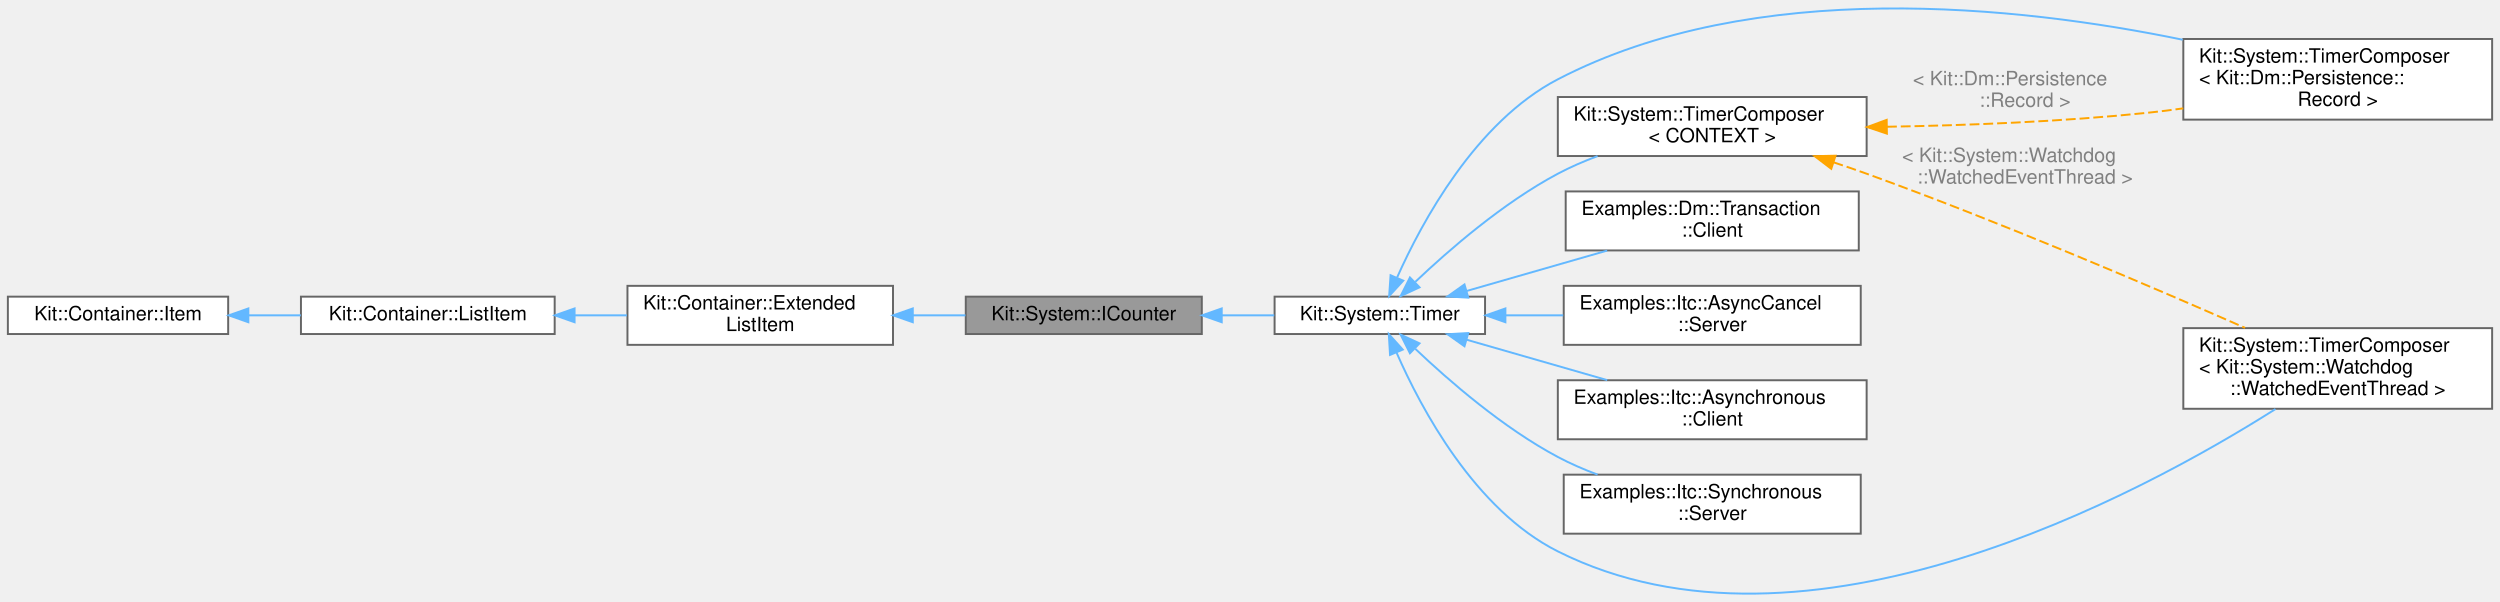
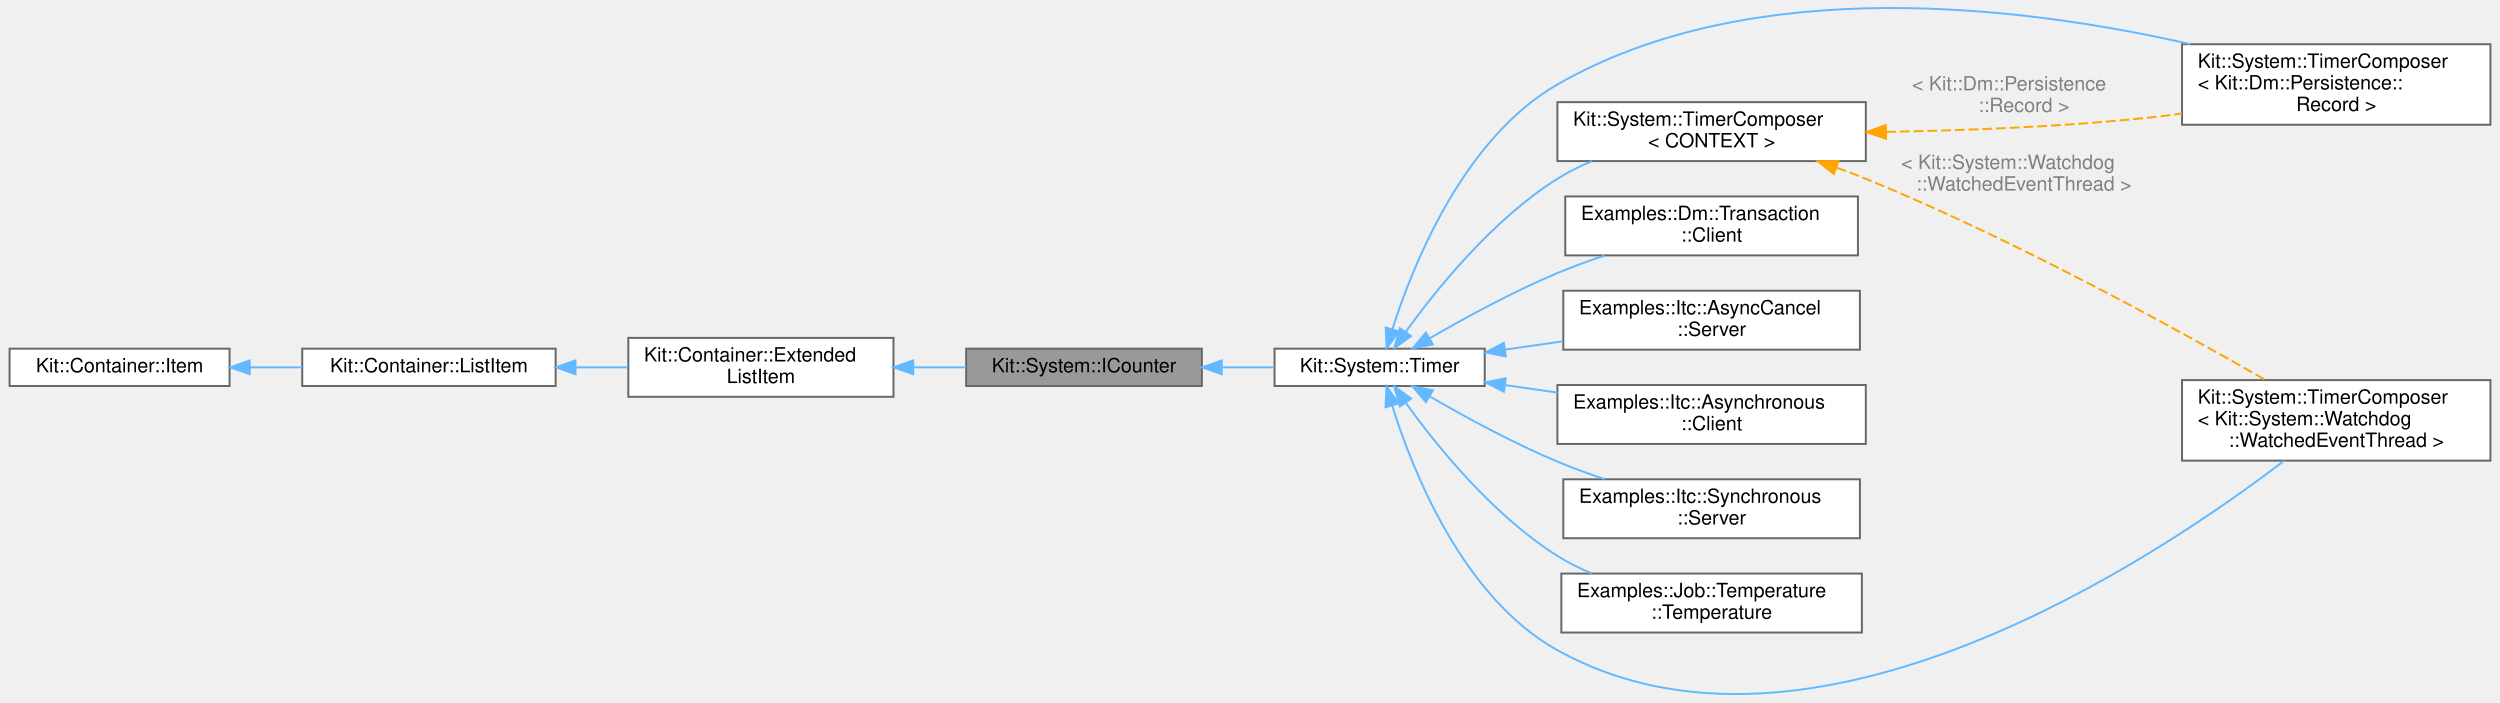
- <svg xmlns="http://www.w3.org/2000/svg" xmlns:xlink="http://www.w3.org/1999/xlink" width="1271pt" height="306pt" viewBox="0.00 0.00 1271.00 306.00">
-   <g id="graph0" class="graph" transform="scale(1 1) rotate(0) translate(4 302)">
+ <svg xmlns="http://www.w3.org/2000/svg" xmlns:xlink="http://www.w3.org/1999/xlink" width="1271pt" height="357pt" viewBox="0.00 0.00 1271.00 357.49">
+   <g id="graph0" class="graph" transform="scale(1 1) rotate(0) translate(4 353.49)">
    <g id="Node000001" class="node">
      <g id="a_Node000001">
        <a xlink:title="This abstract class defines the call-back interface for a Counter object.">
-           <polygon fill="#999999" stroke="#666666" points="607,-151.18 487,-151.18 487,-132.18 607,-132.18 607,-151.18" />
-           <text text-anchor="middle" x="547" y="-139.18" font-family="Helvetica,sans-Serif" font-size="10.00">Kit::System::ICounter</text>
+           <polygon fill="#999999" stroke="#666666" points="607,-175.98 487,-175.98 487,-156.98 607,-156.98 607,-175.98" />
+           <text text-anchor="middle" x="547" y="-163.98" font-family="Helvetica,sans-Serif" font-size="10.00">Kit::System::ICounter</text>
        </a>
      </g>
    </g>
    <g id="Node000005" class="node">
      <g id="a_Node000005">
        <a xlink:href="class_kit_1_1_system_1_1_timer.html" target="_top" xlink:title="This mostly concrete interface defines the operations that can be performed on a software timer.">
-           <polygon fill="white" stroke="#666666" points="751,-151.18 644,-151.18 644,-132.18 751,-132.18 751,-151.18" />
-           <text text-anchor="middle" x="697.5" y="-139.18" font-family="Helvetica,sans-Serif" font-size="10.00">Kit::System::Timer</text>
+           <polygon fill="white" stroke="#666666" points="751,-175.98 644,-175.98 644,-156.98 751,-156.98 751,-175.98" />
+           <text text-anchor="middle" x="697.5" y="-163.98" font-family="Helvetica,sans-Serif" font-size="10.00">Kit::System::Timer</text>
        </a>
      </g>
    </g>
    <g id="edge4_Node000001_Node000005" class="edge">
      <g id="a_edge4_Node000001_Node000005">
        <a xlink:title=" ">
-           <path fill="none" stroke="#63b8ff" d="M617.17,-141.68C626.13,-141.68 635.2,-141.68 643.83,-141.68" />
-           <polygon fill="#63b8ff" stroke="#63b8ff" points="617.12,-138.18 607.12,-141.68 617.12,-145.18 617.12,-138.18" />
+           <path fill="none" stroke="#63b8ff" d="M617.17,-166.48C626.13,-166.48 635.2,-166.48 643.83,-166.48" />
+           <polygon fill="#63b8ff" stroke="#63b8ff" points="617.12,-162.98 607.12,-166.48 617.12,-169.98 617.12,-162.98" />
        </a>
      </g>
    </g>
    <g id="Node000002" class="node">
      <g id="a_Node000002">
        <a xlink:href="class_kit_1_1_container_1_1_extended_list_item.html" target="_top" xlink:title="This class is used by the Container classes to implement a various types of DOUBLY linked containers.">
-           <polygon fill="white" stroke="#666666" points="450,-156.68 315,-156.68 315,-126.68 450,-126.68 450,-156.68" />
-           <text text-anchor="start" x="323" y="-144.68" font-family="Helvetica,sans-Serif" font-size="10.00">Kit::Container::Extended</text>
-           <text text-anchor="middle" x="382.5" y="-133.68" font-family="Helvetica,sans-Serif" font-size="10.00">ListItem</text>
+           <polygon fill="white" stroke="#666666" points="450,-181.48 315,-181.48 315,-151.48 450,-151.48 450,-181.48" />
+           <text text-anchor="start" x="323" y="-169.48" font-family="Helvetica,sans-Serif" font-size="10.00">Kit::Container::Extended</text>
+           <text text-anchor="middle" x="382.5" y="-158.48" font-family="Helvetica,sans-Serif" font-size="10.00">ListItem</text>
        </a>
      </g>
    </g>
    <g id="edge1_Node000001_Node000002" class="edge">
      <g id="a_edge1_Node000001_Node000002">
        <a xlink:title=" ">
-           <path fill="none" stroke="#63b8ff" d="M460.14,-141.68C469.11,-141.68 478.15,-141.68 486.84,-141.68" />
-           <polygon fill="#63b8ff" stroke="#63b8ff" points="460.06,-138.18 450.06,-141.68 460.06,-145.18 460.06,-138.18" />
+           <path fill="none" stroke="#63b8ff" d="M460.14,-166.48C469.11,-166.48 478.15,-166.48 486.84,-166.48" />
+           <polygon fill="#63b8ff" stroke="#63b8ff" points="460.06,-162.98 450.06,-166.48 460.06,-169.98 460.06,-162.98" />
        </a>
      </g>
    </g>
    <g id="Node000003" class="node">
      <g id="a_Node000003">
        <a xlink:href="class_kit_1_1_container_1_1_list_item.html" target="_top" xlink:title="This class is used by the Container classes to implement a various types of linked lists containers.">
-           <polygon fill="white" stroke="#666666" points="278,-151.18 149,-151.18 149,-132.18 278,-132.18 278,-151.18" />
-           <text text-anchor="middle" x="213.5" y="-139.18" font-family="Helvetica,sans-Serif" font-size="10.00">Kit::Container::ListItem</text>
+           <polygon fill="white" stroke="#666666" points="278,-175.98 149,-175.98 149,-156.98 278,-156.98 278,-175.98" />
+           <text text-anchor="middle" x="213.5" y="-163.98" font-family="Helvetica,sans-Serif" font-size="10.00">Kit::Container::ListItem</text>
        </a>
      </g>
    </g>
    <g id="edge2_Node000002_Node000003" class="edge">
      <g id="a_edge2_Node000002_Node000003">
        <a xlink:title=" ">
-           <path fill="none" stroke="#63b8ff" d="M288.34,-141.68C297.12,-141.68 306.05,-141.68 314.73,-141.68" />
-           <polygon fill="#63b8ff" stroke="#63b8ff" points="288.11,-138.18 278.11,-141.68 288.11,-145.18 288.11,-138.18" />
+           <path fill="none" stroke="#63b8ff" d="M288.34,-166.48C297.12,-166.48 306.05,-166.48 314.73,-166.48" />
+           <polygon fill="#63b8ff" stroke="#63b8ff" points="288.11,-162.98 278.11,-166.48 288.11,-169.98 288.11,-162.98" />
        </a>
      </g>
    </g>
    <g id="Node000004" class="node">
      <g id="a_Node000004">
        <a xlink:href="class_kit_1_1_container_1_1_item.html" target="_top" xlink:title="This class is used by the Intrusive Container classes to enforce the semantic and item/element can be...">
-           <polygon fill="white" stroke="#666666" points="112,-151.18 0,-151.18 0,-132.18 112,-132.18 112,-151.18" />
-           <text text-anchor="middle" x="56" y="-139.18" font-family="Helvetica,sans-Serif" font-size="10.00">Kit::Container::Item</text>
+           <polygon fill="white" stroke="#666666" points="112,-175.98 0,-175.98 0,-156.98 112,-156.98 112,-175.98" />
+           <text text-anchor="middle" x="56" y="-163.98" font-family="Helvetica,sans-Serif" font-size="10.00">Kit::Container::Item</text>
        </a>
      </g>
    </g>
    <g id="edge3_Node000003_Node000004" class="edge">
      <g id="a_edge3_Node000003_Node000004">
        <a xlink:title=" ">
-           <path fill="none" stroke="#63b8ff" d="M122.43,-141.68C131.2,-141.68 140.19,-141.68 148.93,-141.68" />
-           <polygon fill="#63b8ff" stroke="#63b8ff" points="122.26,-138.18 112.26,-141.68 122.26,-145.18 122.26,-138.18" />
+           <path fill="none" stroke="#63b8ff" d="M122.43,-166.48C131.2,-166.48 140.19,-166.48 148.93,-166.48" />
+           <polygon fill="#63b8ff" stroke="#63b8ff" points="122.26,-162.98 112.26,-166.48 122.26,-169.98 122.26,-162.98" />
        </a>
      </g>
    </g>
    <g id="Node000006" class="node">
      <g id="a_Node000006">
        <a xlink:href="class_kit_1_1_system_1_1_timer_composer.html" target="_top" xlink:title=" ">
-           <polygon fill="white" stroke="#666666" points="1263,-282.18 1106,-282.18 1106,-241.18 1263,-241.18 1263,-282.18" />
-           <text text-anchor="start" x="1114" y="-270.18" font-family="Helvetica,sans-Serif" font-size="10.00">Kit::System::TimerComposer</text>
-           <text text-anchor="start" x="1114" y="-259.18" font-family="Helvetica,sans-Serif" font-size="10.00">&lt; Kit::Dm::Persistence::</text>
-           <text text-anchor="middle" x="1184.5" y="-248.18" font-family="Helvetica,sans-Serif" font-size="10.00">Record &gt;</text>
+           <polygon fill="white" stroke="#666666" points="1263,-330.98 1106,-330.98 1106,-289.98 1263,-289.98 1263,-330.98" />
+           <text text-anchor="start" x="1114" y="-318.98" font-family="Helvetica,sans-Serif" font-size="10.00">Kit::System::TimerComposer</text>
+           <text text-anchor="start" x="1114" y="-307.98" font-family="Helvetica,sans-Serif" font-size="10.00">&lt; Kit::Dm::Persistence::</text>
+           <text text-anchor="middle" x="1184.5" y="-296.98" font-family="Helvetica,sans-Serif" font-size="10.00">Record &gt;</text>
        </a>
      </g>
    </g>
    <g id="edge5_Node000005_Node000006" class="edge">
      <g id="a_edge5_Node000005_Node000006">
        <a xlink:title=" ">
-           <path fill="none" stroke="#63b8ff" d="M706.32,-161.01C718.83,-189.04 746.28,-240 788,-261.68 887.92,-313.6 1022.13,-299 1105.69,-281.8" />
-           <polygon fill="#63b8ff" stroke="#63b8ff" points="709.4,-159.31 702.25,-151.49 702.96,-162.06 709.4,-159.31" />
+           <path fill="none" stroke="#63b8ff" d="M703.97,-185.84C714.31,-218.32 740.08,-282.94 788,-310.48 887.72,-367.79 1026.26,-350.1 1110.13,-331.03" />
+           <polygon fill="#63b8ff" stroke="#63b8ff" points="707.29,-184.72 701.05,-176.16 700.59,-186.74 707.29,-184.72" />
        </a>
      </g>
    </g>
    <g id="Node000007" class="node">
      <g id="a_Node000007">
        <a xlink:href="class_kit_1_1_system_1_1_timer_composer.html" target="_top" xlink:title=" ">
-           <polygon fill="white" stroke="#666666" points="1263,-135.18 1106,-135.18 1106,-94.18 1263,-94.18 1263,-135.18" />
-           <text text-anchor="start" x="1114" y="-123.18" font-family="Helvetica,sans-Serif" font-size="10.00">Kit::System::TimerComposer</text>
-           <text text-anchor="start" x="1114" y="-112.18" font-family="Helvetica,sans-Serif" font-size="10.00">&lt; Kit::System::Watchdog</text>
-           <text text-anchor="middle" x="1184.5" y="-101.18" font-family="Helvetica,sans-Serif" font-size="10.00">::WatchedEventThread &gt;</text>
+           <polygon fill="white" stroke="#666666" points="1263,-159.98 1106,-159.98 1106,-118.98 1263,-118.98 1263,-159.98" />
+           <text text-anchor="start" x="1114" y="-147.98" font-family="Helvetica,sans-Serif" font-size="10.00">Kit::System::TimerComposer</text>
+           <text text-anchor="start" x="1114" y="-136.98" font-family="Helvetica,sans-Serif" font-size="10.00">&lt; Kit::System::Watchdog</text>
+           <text text-anchor="middle" x="1184.5" y="-125.98" font-family="Helvetica,sans-Serif" font-size="10.00">::WatchedEventThread &gt;</text>
        </a>
      </g>
    </g>
    <g id="edge6_Node000005_Node000007" class="edge">
      <g id="a_edge6_Node000005_Node000007">
        <a xlink:title=" ">
-           <path fill="none" stroke="#63b8ff" d="M706.06,-122.61C718.39,-94.46 745.77,-42.86 788,-21.68 913.94,41.5 1084.13,-50.53 1152.85,-94.03" />
-           <polygon fill="#63b8ff" stroke="#63b8ff" points="702.7,-121.56 702.07,-132.13 709.16,-124.26 702.7,-121.56" />
+           <path fill="none" stroke="#63b8ff" d="M703.89,-146.97C714.1,-114.26 739.69,-49.33 788,-22.48 916.3,48.84 1092.73,-69.09 1157.94,-118.91" />
+           <polygon fill="#63b8ff" stroke="#63b8ff" points="700.48,-146.14 701.01,-156.72 707.2,-148.12 700.48,-146.14" />
        </a>
      </g>
    </g>
    <g id="Node000008" class="node">
      <g id="a_Node000008">
        <a xlink:href="class_examples_1_1_dm_1_1_transaction_1_1_client.html" target="_top" xlink:title="This concrete class is a 'client' to request/trigger the 'server' to generate a random number.">
-           <polygon fill="white" stroke="#666666" points="941,-204.68 792,-204.68 792,-174.68 941,-174.68 941,-204.68" />
-           <text text-anchor="start" x="800" y="-192.68" font-family="Helvetica,sans-Serif" font-size="10.00">Examples::Dm::Transaction</text>
-           <text text-anchor="middle" x="866.5" y="-181.68" font-family="Helvetica,sans-Serif" font-size="10.00">::Client</text>
+           <polygon fill="white" stroke="#666666" points="941,-253.48 792,-253.48 792,-223.48 941,-223.48 941,-253.48" />
+           <text text-anchor="start" x="800" y="-241.48" font-family="Helvetica,sans-Serif" font-size="10.00">Examples::Dm::Transaction</text>
+           <text text-anchor="middle" x="866.5" y="-230.48" font-family="Helvetica,sans-Serif" font-size="10.00">::Client</text>
        </a>
      </g>
    </g>
    <g id="edge7_Node000005_Node000008" class="edge">
      <g id="a_edge7_Node000005_Node000008">
        <a xlink:title=" ">
-           <path fill="none" stroke="#63b8ff" d="M741.55,-154.05C763.38,-160.33 790.08,-168 813.09,-174.61" />
-           <polygon fill="#63b8ff" stroke="#63b8ff" points="742.47,-150.67 731.89,-151.27 740.54,-157.4 742.47,-150.67" />
+           <path fill="none" stroke="#63b8ff" d="M723.25,-181.42C740.87,-191.64 765.36,-205 788,-214.48 795.67,-217.69 803.92,-220.69 812.07,-223.41" />
+           <polygon fill="#63b8ff" stroke="#63b8ff" points="724.61,-178.16 714.21,-176.1 721.06,-184.19 724.61,-178.16" />
        </a>
      </g>
    </g>
    <g id="Node000009" class="node">
      <g id="a_Node000009">
        <a xlink:href="class_examples_1_1_itc_1_1_async_cancel_1_1_server.html" target="_top" xlink:title="This concrete class is a 'server' that produces the LED flash patterns.">
-           <polygon fill="white" stroke="#666666" points="942,-156.68 791,-156.68 791,-126.68 942,-126.68 942,-156.68" />
-           <text text-anchor="start" x="799" y="-144.68" font-family="Helvetica,sans-Serif" font-size="10.00">Examples::Itc::AsyncCancel</text>
-           <text text-anchor="middle" x="866.5" y="-133.68" font-family="Helvetica,sans-Serif" font-size="10.00">::Server</text>
+           <polygon fill="white" stroke="#666666" points="942,-205.48 791,-205.48 791,-175.48 942,-175.48 942,-205.48" />
+           <text text-anchor="start" x="799" y="-193.48" font-family="Helvetica,sans-Serif" font-size="10.00">Examples::Itc::AsyncCancel</text>
+           <text text-anchor="middle" x="866.5" y="-182.48" font-family="Helvetica,sans-Serif" font-size="10.00">::Server</text>
        </a>
      </g>
    </g>
    <g id="edge8_Node000005_Node000009" class="edge">
      <g id="a_edge8_Node000005_Node000009">
        <a xlink:title=" ">
-           <path fill="none" stroke="#63b8ff" d="M761.52,-141.68C771.05,-141.68 780.97,-141.68 790.73,-141.68" />
-           <polygon fill="#63b8ff" stroke="#63b8ff" points="761.34,-138.18 751.34,-141.68 761.34,-145.18 761.34,-138.18" />
+           <path fill="none" stroke="#63b8ff" d="M761.52,-175.53C771.05,-176.9 780.97,-178.33 790.73,-179.73" />
+           <polygon fill="#63b8ff" stroke="#63b8ff" points="761.74,-172.03 751.34,-174.07 760.74,-178.96 761.74,-172.03" />
        </a>
      </g>
    </g>
    <g id="Node000010" class="node">
      <g id="a_Node000010">
        <a xlink:href="class_examples_1_1_itc_1_1_asynchronous_1_1_client.html" target="_top" xlink:title="This concrete class is a asynchronous ITC client that sets the server's widgets LED flash rate.">
-           <polygon fill="white" stroke="#666666" points="945,-108.68 788,-108.68 788,-78.68 945,-78.68 945,-108.68" />
-           <text text-anchor="start" x="796" y="-96.68" font-family="Helvetica,sans-Serif" font-size="10.00">Examples::Itc::Asynchronous</text>
-           <text text-anchor="middle" x="866.5" y="-85.68" font-family="Helvetica,sans-Serif" font-size="10.00">::Client</text>
+           <polygon fill="white" stroke="#666666" points="945,-157.48 788,-157.48 788,-127.48 945,-127.48 945,-157.48" />
+           <text text-anchor="start" x="796" y="-145.48" font-family="Helvetica,sans-Serif" font-size="10.00">Examples::Itc::Asynchronous</text>
+           <text text-anchor="middle" x="866.5" y="-134.48" font-family="Helvetica,sans-Serif" font-size="10.00">::Client</text>
        </a>
      </g>
    </g>
    <g id="edge9_Node000005_Node000010" class="edge">
      <g id="a_edge9_Node000005_Node000010">
        <a xlink:title=" ">
-           <path fill="none" stroke="#63b8ff" d="M741.55,-129.3C763.38,-123.03 790.08,-115.36 813.09,-108.74" />
-           <polygon fill="#63b8ff" stroke="#63b8ff" points="740.54,-125.95 731.89,-132.08 742.47,-132.68 740.54,-125.95" />
+           <path fill="none" stroke="#63b8ff" d="M761.37,-157.44C770.06,-156.19 779.07,-154.9 787.99,-153.62" />
+           <polygon fill="#63b8ff" stroke="#63b8ff" points="760.74,-154 751.34,-158.88 761.74,-160.93 760.74,-154" />
        </a>
      </g>
    </g>
    <g id="Node000011" class="node">
      <g id="a_Node000011">
        <a xlink:href="class_examples_1_1_itc_1_1_synchronous_1_1_server.html" target="_top" xlink:title="This concrete class is a 'server' that flashes the LED.">
-           <polygon fill="white" stroke="#666666" points="942,-60.68 791,-60.68 791,-30.68 942,-30.68 942,-60.68" />
-           <text text-anchor="start" x="799" y="-48.68" font-family="Helvetica,sans-Serif" font-size="10.00">Examples::Itc::Synchronous</text>
-           <text text-anchor="middle" x="866.5" y="-37.68" font-family="Helvetica,sans-Serif" font-size="10.00">::Server</text>
+           <polygon fill="white" stroke="#666666" points="942,-109.48 791,-109.48 791,-79.48 942,-79.48 942,-109.48" />
+           <text text-anchor="start" x="799" y="-97.48" font-family="Helvetica,sans-Serif" font-size="10.00">Examples::Itc::Synchronous</text>
+           <text text-anchor="middle" x="866.5" y="-86.48" font-family="Helvetica,sans-Serif" font-size="10.00">::Server</text>
        </a>
      </g>
    </g>
    <g id="edge10_Node000005_Node000011" class="edge">
      <g id="a_edge10_Node000005_Node000011">
        <a xlink:title=" ">
-           <path fill="none" stroke="#63b8ff" d="M715.54,-124.65C732.57,-108.47 760.16,-84.49 788,-69.68 794.34,-66.3 801.23,-63.32 808.2,-60.71" />
-           <polygon fill="#63b8ff" stroke="#63b8ff" points="712.81,-122.41 708.07,-131.88 717.69,-127.44 712.81,-122.41" />
+           <path fill="none" stroke="#63b8ff" d="M723.25,-151.54C740.87,-141.32 765.36,-127.95 788,-118.48 795.67,-115.27 803.92,-112.27 812.07,-109.54" />
+           <polygon fill="#63b8ff" stroke="#63b8ff" points="721.06,-148.77 714.21,-156.85 724.61,-154.8 721.06,-148.77" />
        </a>
      </g>
    </g>
    <g id="Node000012" class="node">
      <g id="a_Node000012">
-         <a xlink:href="class_kit_1_1_system_1_1_timer_composer.html" target="_top" xlink:title="This template class implements a Software Timer that is context independent and allows for a single c...">
-           <polygon fill="white" stroke="#666666" points="945,-252.68 788,-252.68 788,-222.68 945,-222.68 945,-252.68" />
-           <text text-anchor="start" x="796" y="-240.68" font-family="Helvetica,sans-Serif" font-size="10.00">Kit::System::TimerComposer</text>
-           <text text-anchor="middle" x="866.5" y="-229.68" font-family="Helvetica,sans-Serif" font-size="10.00">&lt; CONTEXT &gt;</text>
+         <a xlink:href="class_examples_1_1_job_1_1_temperature_1_1_temperature.html" target="_top" xlink:title="This concrete class implements IJob interface that polls a model point for a temperature value and pe...">
+           <polygon fill="white" stroke="#666666" points="943,-61.48 790,-61.48 790,-31.48 943,-31.48 943,-61.48" />
+           <text text-anchor="start" x="798" y="-49.48" font-family="Helvetica,sans-Serif" font-size="10.00">Examples::Job::Temperature</text>
+           <text text-anchor="middle" x="866.5" y="-38.48" font-family="Helvetica,sans-Serif" font-size="10.00">::Temperature</text>
        </a>
      </g>
    </g>
    <g id="edge11_Node000005_Node000012" class="edge">
      <g id="a_edge11_Node000005_Node000012">
        <a xlink:title=" ">
-           <path fill="none" stroke="#63b8ff" d="M715.54,-158.71C732.57,-174.88 760.16,-198.87 788,-213.68 794.34,-217.05 801.23,-220.03 808.2,-222.64" />
-           <polygon fill="#63b8ff" stroke="#63b8ff" points="717.69,-155.92 708.07,-151.47 712.81,-160.94 717.69,-155.92" />
-         </a>
-       </g>
-     </g>
-     <g id="edge12_Node000012_Node000006" class="edge">
-       <g id="a_edge12_Node000012_Node000006">
-         <a xlink:title=" ">
-           <path fill="none" stroke="orange" stroke-dasharray="5,2" d="M955.35,-237.56C995.83,-238.25 1044.45,-240.13 1088,-244.68 1093.86,-245.29 1099.91,-246.05 1105.97,-246.91" />
-           <polygon fill="orange" stroke="orange" points="955.29,-234.06 945.24,-237.41 955.19,-241.06 955.29,-234.06" />
-         </a>
-       </g>
-       <text text-anchor="start" x="968.5" y="-258.68" font-family="Helvetica,sans-Serif" font-size="10.00" fill="grey"> &lt; Kit::Dm::Persistence</text>
-       <text text-anchor="middle" x="1025.5" y="-247.68" font-family="Helvetica,sans-Serif" font-size="10.00" fill="grey">::Record &gt;</text>
-     </g>
-     <g id="edge13_Node000012_Node000007" class="edge">
-       <g id="a_edge13_Node000012_Node000007">
-         <a xlink:title=" ">
-           <path fill="none" stroke="orange" stroke-dasharray="5,2" d="M928.18,-219.48C933.89,-217.59 939.57,-215.64 945,-213.68 1012.88,-189.14 1089.71,-156.31 1137.39,-135.32" />
-           <polygon fill="orange" stroke="orange" points="927.01,-216.18 918.58,-222.6 929.18,-222.84 927.01,-216.18" />
-         </a>
-       </g>
-       <text text-anchor="start" x="963" y="-219.68" font-family="Helvetica,sans-Serif" font-size="10.00" fill="grey"> &lt; Kit::System::Watchdog</text>
-       <text text-anchor="middle" x="1025.5" y="-208.68" font-family="Helvetica,sans-Serif" font-size="10.00" fill="grey">::WatchedEventThread &gt;</text>
+           <path fill="none" stroke="#63b8ff" d="M710.73,-148.46C726.28,-126.91 755.07,-91.14 788,-70.48 793.49,-67.03 799.51,-64.05 805.69,-61.48" />
+           <polygon fill="#63b8ff" stroke="#63b8ff" points="707.8,-146.55 704.91,-156.75 713.53,-150.58 707.8,-146.55" />
+         </a>
+       </g>
+     </g>
+     <g id="Node000013" class="node">
+       <g id="a_Node000013">
+         <a xlink:href="class_kit_1_1_system_1_1_timer_composer.html" target="_top" xlink:title="This template class implements a Software Timer that is context independent and allows for a single c...">
+           <polygon fill="white" stroke="#666666" points="945,-301.48 788,-301.48 788,-271.48 945,-271.48 945,-301.48" />
+           <text text-anchor="start" x="796" y="-289.48" font-family="Helvetica,sans-Serif" font-size="10.00">Kit::System::TimerComposer</text>
+           <text text-anchor="middle" x="866.5" y="-278.48" font-family="Helvetica,sans-Serif" font-size="10.00">&lt; CONTEXT &gt;</text>
+         </a>
+       </g>
+     </g>
+     <g id="edge12_Node000005_Node000013" class="edge">
+       <g id="a_edge12_Node000005_Node000013">
+         <a xlink:title=" ">
+           <path fill="none" stroke="#63b8ff" d="M710.73,-184.49C726.28,-206.05 755.07,-241.81 788,-262.48 793.49,-265.92 799.51,-268.9 805.69,-271.48" />
+           <polygon fill="#63b8ff" stroke="#63b8ff" points="713.53,-182.38 704.91,-176.21 707.8,-186.4 713.53,-182.38" />
+         </a>
+       </g>
+     </g>
+     <g id="edge13_Node000013_Node000006" class="edge">
+       <g id="a_edge13_Node000013_Node000006">
+         <a xlink:title=" ">
+           <path fill="none" stroke="orange" stroke-dasharray="5,2" d="M955.35,-286.36C995.83,-287.05 1044.45,-288.93 1088,-293.48 1093.86,-294.09 1099.91,-294.85 1105.97,-295.71" />
+           <polygon fill="orange" stroke="orange" points="955.29,-282.86 945.24,-286.21 955.19,-289.86 955.29,-282.86" />
+         </a>
+       </g>
+       <text text-anchor="start" x="968.5" y="-307.48" font-family="Helvetica,sans-Serif" font-size="10.00" fill="grey"> &lt; Kit::Dm::Persistence</text>
+       <text text-anchor="middle" x="1025.5" y="-296.48" font-family="Helvetica,sans-Serif" font-size="10.00" fill="grey">::Record &gt;</text>
+     </g>
+     <g id="edge14_Node000013_Node000007" class="edge">
+       <g id="a_edge14_Node000013_Node000007">
+         <a xlink:title=" ">
+           <path fill="none" stroke="orange" stroke-dasharray="5,2" d="M930.2,-268.1C935.25,-266.31 940.23,-264.43 945,-262.48 1019.82,-231.88 1102.77,-186.26 1148.47,-160.03" />
+           <polygon fill="orange" stroke="orange" points="928.79,-264.89 920.47,-271.44 931.06,-271.51 928.79,-264.89" />
+         </a>
+       </g>
+       <text text-anchor="start" x="963" y="-267.48" font-family="Helvetica,sans-Serif" font-size="10.00" fill="grey"> &lt; Kit::System::Watchdog</text>
+       <text text-anchor="middle" x="1025.5" y="-256.48" font-family="Helvetica,sans-Serif" font-size="10.00" fill="grey">::WatchedEventThread &gt;</text>
    </g>
  </g>
</svg>
